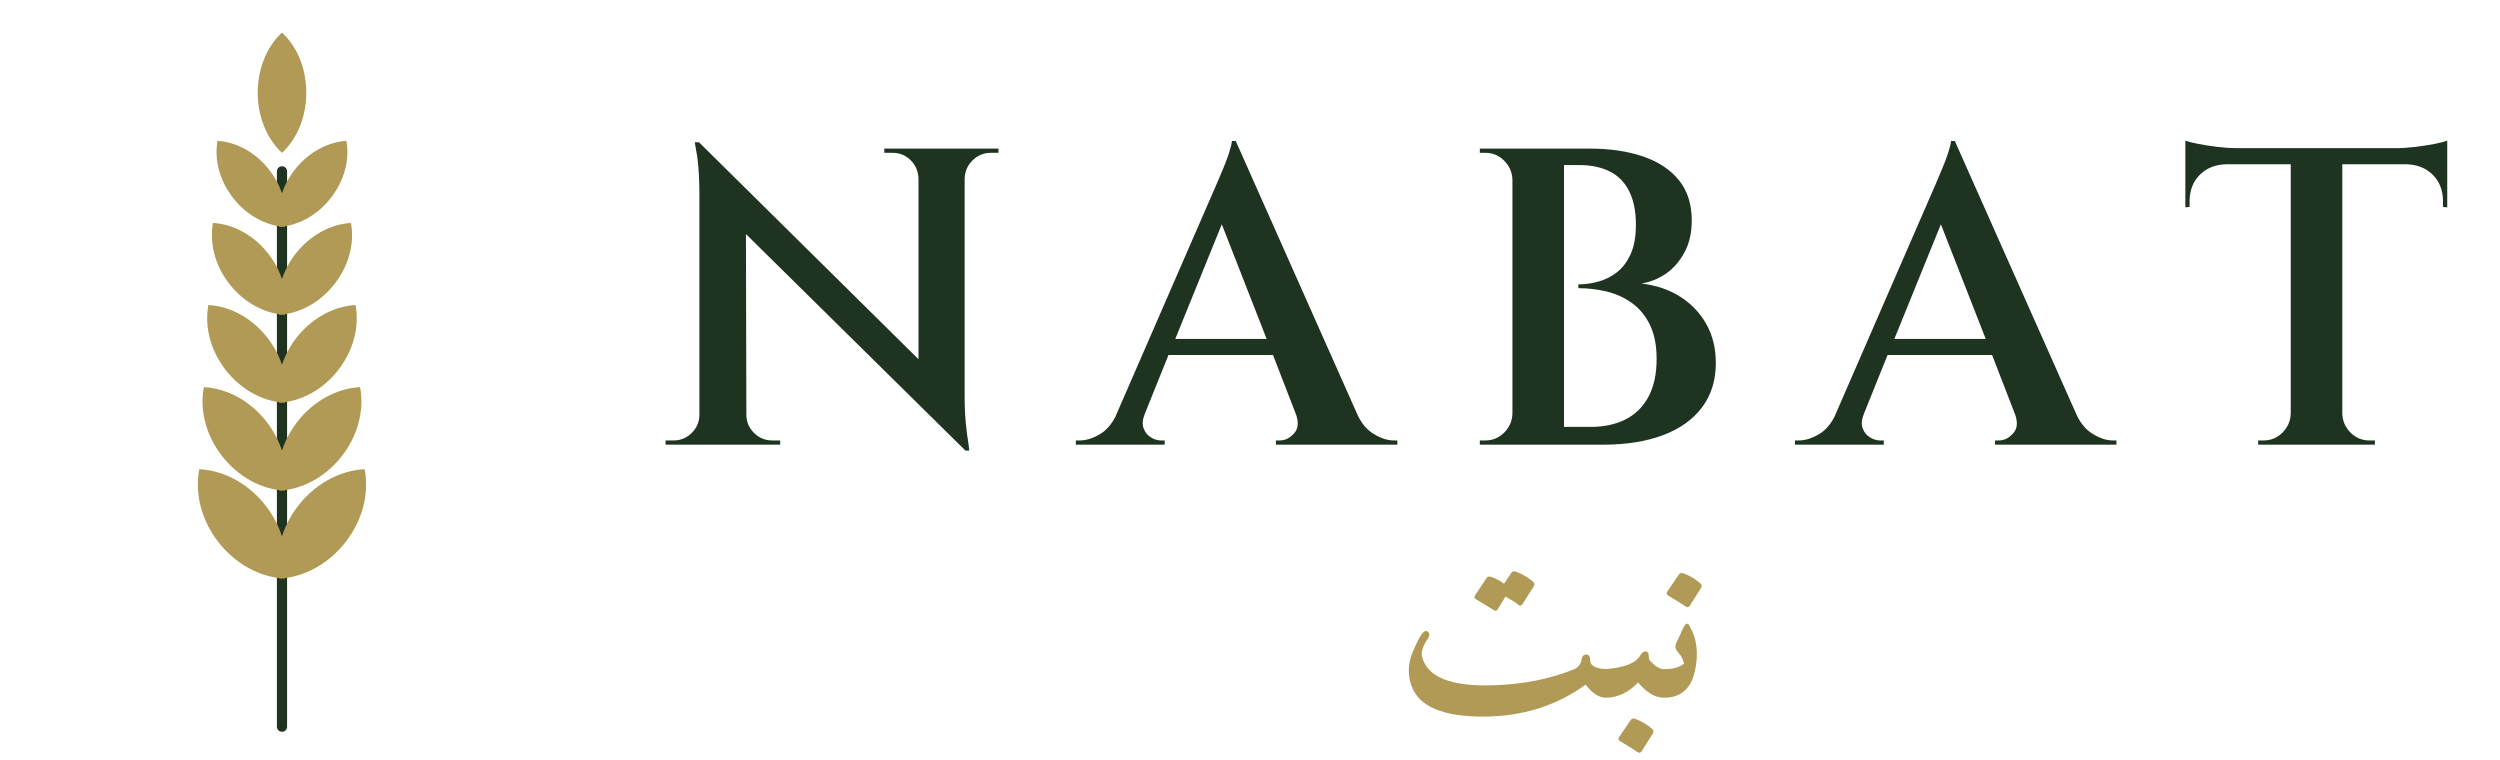
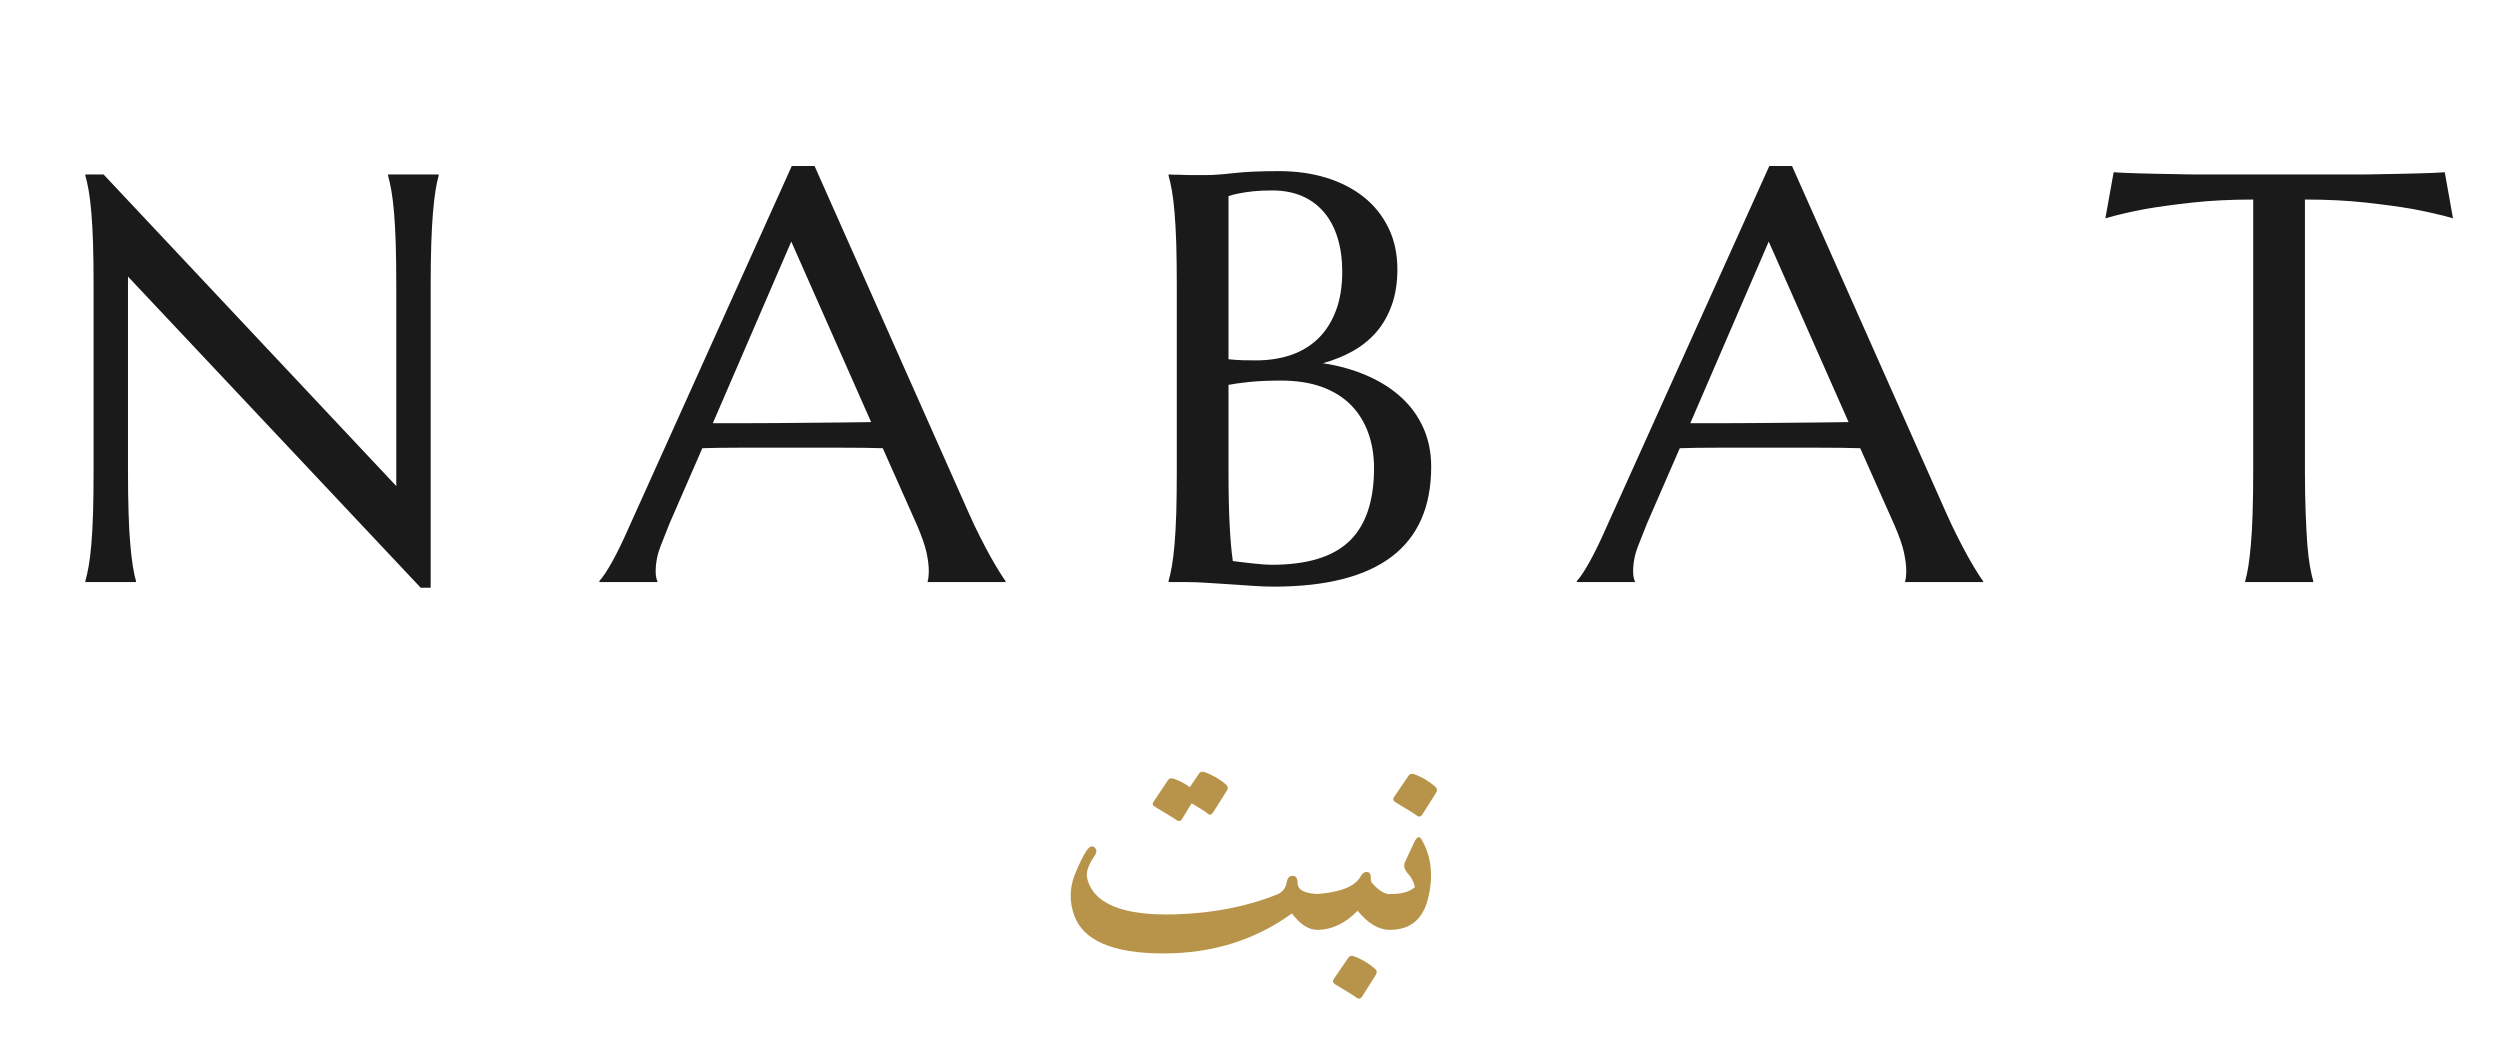
- <svg xmlns="http://www.w3.org/2000/svg" viewBox="0 0 461 140" role="img" aria-label="NABAT">
-   <style>.stem{stroke:#1E3320}.gr{fill:#B09A55}</style>
-   <g transform="translate(9.33 6)">
-     <path d="M42.67 128.00V25.60" stroke-width="1.88" stroke-linecap="round" fill="none" class="stem" />
-     <g class="gr">
-       <path transform="translate(43.18 100.69) rotate(-38)" d="M0 0C7.34 -6.40 7.34 -19.20 0 -25.60C-7.34 -19.20 -7.34 -6.40 0 0Z" />
-       <path transform="translate(42.15 100.69) rotate(38)" d="M0 0C7.34 -6.40 7.34 -19.20 0 -25.60C-7.34 -19.20 -7.34 -6.40 0 0Z" />
-       <path transform="translate(43.18 84.48) rotate(-38)" d="M0 0C6.91 -6.06 6.91 -18.18 0 -24.23C-6.91 -18.18 -6.91 -6.06 0 0Z" />
-       <path transform="translate(42.15 84.48) rotate(38)" d="M0 0C6.91 -6.06 6.91 -18.18 0 -24.23C-6.91 -18.18 -6.91 -6.06 0 0Z" />
-       <path transform="translate(43.18 68.27) rotate(-38)" d="M0 0C6.49 -5.72 6.49 -17.15 0 -22.87C-6.49 -17.15 -6.49 -5.72 0 0Z" />
-       <path transform="translate(42.15 68.27) rotate(38)" d="M0 0C6.49 -5.72 6.49 -17.15 0 -22.87C-6.49 -17.15 -6.49 -5.72 0 0Z" />
-       <path transform="translate(43.18 52.05) rotate(-38)" d="M0 0C6.06 -5.38 6.06 -16.13 0 -21.50C-6.06 -16.13 -6.06 -5.38 0 0Z" />
-       <path transform="translate(42.15 52.05) rotate(38)" d="M0 0C6.06 -5.38 6.06 -16.13 0 -21.50C-6.06 -16.13 -6.06 -5.38 0 0Z" />
-       <path transform="translate(43.18 35.84) rotate(-38)" d="M0 0C5.63 -5.03 5.63 -15.10 0 -20.14C-5.63 -15.10 -5.63 -5.03 0 0Z" />
-       <path transform="translate(42.15 35.84) rotate(38)" d="M0 0C5.63 -5.03 5.63 -15.10 0 -20.14C-5.63 -15.10 -5.63 -5.03 0 0Z" />
-       <path transform="translate(42.67 22.19) rotate(0)" d="M0 0C5.97 -5.55 5.97 -16.64 0 -22.19C-5.97 -16.64 -5.97 -5.55 0 0Z" />
-     </g>
-   </g>
-   <path fill="#1E3320" d="M128.11 26.23L128.89 26.23L169.37 66.24L169.37 32.94Q169.30 30.91 167.93 29.55Q166.57 28.18 164.54 28.18L164.54 28.18L163.06 28.18L163.06 27.40L184.12 27.40L184.12 28.18L182.71 28.18Q180.76 28.18 179.36 29.55Q177.95 30.91 177.88 32.94L177.88 32.94L177.88 73.11Q177.88 75.92 178.11 78.18Q178.34 80.44 178.58 81.77L178.58 81.77L178.73 83.09L178.03 83.09L137.55 43.16L137.63 76.46L137.63 76.46Q137.63 78.41 139.03 79.82Q140.44 81.22 142.39 81.22L142.39 81.22L143.87 81.22L143.87 82L122.73 82L122.73 81.22L124.21 81.22Q126.16 81.22 127.57 79.82Q128.97 78.41 128.97 76.46L128.97 76.46L128.97 35.98Q128.97 31.77 128.58 28.96L128.58 28.96L128.11 26.23ZM227.17 26.00L227.87 26.00L250.42 76.70Q251.59 79.04 253.38 80.05L253.38 80.05Q255.25 81.22 257.05 81.22L257.05 81.22L257.67 81.22L257.67 82L235.28 82L235.28 81.22L235.99 81.22Q237.47 81.22 238.64 79.89L238.64 79.89Q239.73 78.72 239.03 76.54L239.03 76.54L234.74 65.46L215.47 65.46L211.10 76.31L211.10 76.31Q210.48 77.87 210.87 78.96Q211.26 80.05 212.20 80.64Q213.13 81.22 214.07 81.22L214.07 81.22L214.77 81.22L214.77 82L198.39 82L198.39 81.22L199.09 81.22Q200.89 81.22 202.84 80.05L202.84 80.05Q204.47 79.11 205.64 76.93L205.64 76.93L223.66 35.51Q223.82 35.20 224.32 33.99Q224.83 32.78 225.50 31.22Q226.16 29.66 226.63 28.22Q227.09 26.78 227.17 26.00L227.17 26.00ZM233.57 62.50L225.30 41.36L216.72 62.50L233.57 62.50ZM278.89 76.31L278.89 76.31L278.89 33.09Q278.81 31.07 277.36 29.62Q275.92 28.18 273.89 28.18L273.89 28.18L272.88 28.18L272.88 27.40L293.08 27.40Q298.70 27.40 302.95 28.84Q307.20 30.29 309.58 33.21Q311.96 36.14 311.96 40.66L311.96 40.66Q311.96 44.09 310.59 46.59Q309.23 49.08 307.16 50.49Q305.09 51.89 302.68 52.28L302.68 52.28Q306.73 52.75 309.81 54.70Q312.89 56.65 314.65 59.77Q316.40 62.89 316.40 66.95L316.40 66.95Q316.40 71.70 313.87 75.10Q311.33 78.49 306.65 80.25Q301.97 82 295.66 82L295.66 82L272.88 82L272.88 81.22L273.89 81.22Q275.92 81.22 277.36 79.78Q278.81 78.33 278.89 76.31ZM291.21 30.44L288.40 30.44L288.40 78.72L293.32 78.72Q296.98 78.72 299.71 77.36Q302.44 75.99 303.96 73.19Q305.48 70.38 305.48 66.17L305.48 66.17Q305.48 62.42 304.24 59.89Q302.99 57.35 300.92 55.87Q298.85 54.39 296.28 53.76Q293.71 53.14 291.05 53.14L291.05 53.14L291.05 52.44Q292.85 52.44 294.72 51.93Q296.59 51.42 298.15 50.22Q299.71 49.01 300.69 46.86Q301.66 44.72 301.66 41.44L301.66 41.44Q301.66 37.70 300.41 35.24Q299.17 32.78 296.83 31.61Q294.49 30.44 291.21 30.44L291.21 30.44ZM359.77 26.00L360.47 26.00L383.02 76.70Q384.19 79.04 385.98 80.05L385.98 80.05Q387.85 81.22 389.65 81.22L389.65 81.22L390.27 81.22L390.27 82L367.88 82L367.88 81.22L368.59 81.22Q370.07 81.22 371.24 79.89L371.24 79.89Q372.33 78.72 371.63 76.54L371.63 76.54L367.34 65.46L348.07 65.46L343.70 76.31L343.70 76.31Q343.08 77.87 343.47 78.96Q343.86 80.05 344.80 80.64Q345.73 81.22 346.67 81.22L346.67 81.22L347.37 81.22L347.37 82L330.99 82L330.99 81.22L331.69 81.22Q333.49 81.22 335.44 80.05L335.44 80.05Q337.07 79.11 338.24 76.93L338.24 76.93L356.26 35.51Q356.42 35.20 356.92 33.99Q357.43 32.78 358.09 31.22Q358.76 29.66 359.23 28.22Q359.69 26.78 359.77 26.00L359.77 26.00ZM366.17 62.50L357.90 41.36L349.32 62.50L366.17 62.50ZM451.27 25.92L451.27 25.92L451.27 38.24L450.49 38.16L450.49 37.15Q450.49 34.11 448.61 32.24Q446.74 30.36 443.70 30.29L443.70 30.29L431.92 30.29L431.92 76.31Q432 78.33 433.44 79.78Q434.89 81.22 436.91 81.22L436.91 81.22L437.93 81.22L437.93 82L416.40 82L416.40 81.22L417.41 81.22Q419.44 81.22 420.88 79.78Q422.33 78.33 422.41 76.31L422.41 76.31L422.41 30.29L410.55 30.29Q407.51 30.36 405.64 32.24Q403.76 34.11 403.76 37.15L403.76 37.15L403.76 38.16L402.98 38.24L402.98 25.92Q403.76 26.23 405.36 26.54Q406.96 26.85 408.91 27.09Q410.86 27.32 412.50 27.32L412.50 27.32L441.75 27.32Q443.47 27.32 445.38 27.09Q447.29 26.85 448.93 26.54Q450.56 26.23 451.27 25.92Z" />
-   <path fill="#B09A55" d="M262.17 116.91L262.17 116.91Q262.83 116.03 263.36 116.56L263.36 116.56Q263.80 117 263.32 117.75L263.32 117.75Q261.91 119.77 262.22 121.05L262.22 121.05Q263.58 126.72 275.28 126.37L275.28 126.37Q283.64 126.11 290.24 123.42L290.24 123.42Q291.39 122.98 291.65 121.58L291.65 121.58Q291.78 120.70 292.53 120.70L292.53 120.70Q293.24 120.70 293.24 121.84L293.24 121.84Q293.32 123.25 296.18 123.38L296.18 123.38Q297.42 123.42 297.68 124.57L297.68 124.57Q297.81 125.01 297.68 126.33L297.68 126.33Q297.42 128.66 296.14 128.66L296.14 128.66Q294.20 128.66 292.40 126.24L292.40 126.24Q284.26 132.14 273.48 132.14L273.48 132.14Q262.26 132.14 260.28 126.46L260.28 126.46Q259.27 123.56 260.32 120.70L260.32 120.70Q261.34 118.14 262.17 116.91ZM277.35 107.63L278.72 105.60Q278.98 105.25 279.46 105.38L279.46 105.38Q280.34 105.69 281.18 106.18Q282.02 106.66 282.72 107.28L282.72 107.28Q283.07 107.63 282.85 108.07L282.85 108.07L280.74 111.41Q280.39 111.90 279.95 111.50L279.95 111.50Q279.77 111.32 279.18 110.95Q278.58 110.58 277.62 110.00L277.62 110.00L276.16 112.38Q275.86 112.82 275.37 112.47L275.37 112.47Q275.15 112.29 274.34 111.81Q273.52 111.32 272.16 110.49L272.16 110.49Q271.68 110.22 272.03 109.74L272.03 109.74L274.14 106.57Q274.40 106.22 274.89 106.35L274.89 106.35Q276.21 106.79 277.35 107.63L277.35 107.63ZM304.10 121.62L304.10 121.62Q305.47 123.29 306.83 123.42L306.83 123.42Q308.06 123.56 308.24 124.30L308.24 124.30Q308.37 124.83 308.24 126.15L308.24 126.15Q308.20 126.81 308.04 127.27Q307.89 127.74 307.76 128.04L307.76 128.04Q307.49 128.66 306.83 128.66L306.83 128.66Q304.37 128.66 302.08 125.84L302.08 125.84Q299.35 128.66 296.10 128.66L296.10 128.66Q295.17 128.66 294.91 127.47L294.91 127.47L294.51 125.67Q294.38 124.96 294.86 124.22L294.86 124.22Q295.35 123.42 296.10 123.38L296.10 123.38Q301.33 122.98 302.52 120.78L302.52 120.78Q302.92 120.12 303.36 120.12L303.36 120.12Q304.02 120.12 304.02 120.87L304.02 120.87Q304.02 121.22 304.06 121.40Q304.10 121.58 304.10 121.62ZM298.56 135.92L300.72 132.75Q300.98 132.40 301.46 132.53L301.46 132.53Q302.34 132.84 303.16 133.32Q303.97 133.81 304.68 134.42L304.68 134.42Q305.03 134.78 304.81 135.22L304.81 135.22L302.70 138.56Q302.39 139 301.90 138.65L301.90 138.65Q301.46 138.30 298.74 136.67L298.74 136.67Q298.25 136.36 298.56 135.92L298.56 135.92ZM309.08 118.63L309.08 118.63L310.35 115.90Q311.01 114.45 311.50 115.33L311.50 115.33Q313.65 118.98 312.51 123.86L312.51 123.86Q311.41 128.66 306.83 128.66L306.83 128.66Q305.95 128.66 305.56 127.16L305.56 127.16Q305.38 126.42 305.29 125.82Q305.20 125.23 305.20 124.79L305.20 124.79Q305.20 123.91 306.13 123.51L306.13 123.51Q306.48 123.38 306.83 123.38L306.83 123.38Q309.30 123.42 310.53 122.37L310.53 122.37Q310.26 121.18 309.52 120.39L309.52 120.39Q308.68 119.46 309.08 118.63ZM307.45 109.08L309.60 105.91Q309.87 105.56 310.35 105.69L310.35 105.69Q311.23 106 312.05 106.48Q312.86 106.97 313.56 107.58L313.56 107.58Q313.92 107.94 313.70 108.38L313.70 108.38L311.58 111.72Q311.28 112.16 310.79 111.81L310.79 111.81Q310.35 111.46 307.62 109.83L307.62 109.83Q307.14 109.52 307.45 109.08L307.45 109.08Z" />
+ <svg xmlns="http://www.w3.org/2000/svg" viewBox="0 0 335 140" role="img" aria-label="NABAT">
+   <path fill="#1A1A1A" d="M11.44 23.38L13.88 23.38L53.10 65.13L53.10 38.31Q53.10 35.08 53.03 32.66Q52.95 30.24 52.80 28.47Q52.65 26.70 52.44 25.52Q52.23 24.34 52.00 23.54L52.00 23.54L52.00 23.38L58.78 23.38L58.78 23.54Q58.55 24.34 58.36 25.52Q58.17 26.70 58.02 28.47Q57.87 30.24 57.79 32.66Q57.71 35.08 57.71 38.31L57.71 38.31L57.71 78.76L56.38 78.76L17.15 37.06L17.15 63.11Q17.15 66.35 17.23 68.76Q17.30 71.18 17.46 72.93Q17.61 74.69 17.80 75.87Q17.99 77.05 18.22 77.85L18.22 77.85L18.22 78L11.44 78L11.44 77.85Q11.67 77.05 11.88 75.87Q12.09 74.69 12.24 72.93Q12.39 71.18 12.47 68.76Q12.54 66.35 12.54 63.11L12.54 63.11L12.54 38.31Q12.54 35.08 12.47 32.66Q12.39 30.24 12.24 28.47Q12.09 26.70 11.88 25.52Q11.67 24.34 11.44 23.54L11.44 23.54L11.44 23.38ZM134.74 78L124.31 78L124.31 77.85Q124.38 77.66 124.42 77.28Q124.46 76.90 124.46 76.59L124.46 76.59Q124.46 75.41 124.14 73.98Q123.81 72.55 122.90 70.42L122.90 70.42L118.29 60.06Q116.16 59.99 112.62 59.99Q109.07 59.99 104.96 59.99L104.96 59.99Q101.95 59.99 99.15 59.99Q96.35 59.99 94.11 60.06L94.11 60.06L89.73 70.12Q89.15 71.53 88.51 73.20Q87.86 74.88 87.86 76.59L87.86 76.59Q87.86 77.09 87.94 77.41Q88.01 77.73 88.09 77.85L88.09 77.85L88.09 78L80.32 78L80.32 77.85Q81.00 77.12 82.03 75.28Q83.06 73.43 84.28 70.65L84.28 70.65L106.10 22.24L109.15 22.24L129.83 68.78Q130.55 70.42 131.34 71.96Q132.12 73.51 132.80 74.72Q133.49 75.94 134.02 76.78Q134.55 77.62 134.74 77.85L134.74 77.85L134.74 78ZM95.52 56.71L99.63 56.71Q101.84 56.71 104.16 56.69Q106.48 56.67 108.71 56.65Q110.94 56.63 113.00 56.61Q115.05 56.60 116.73 56.56L116.73 56.56L106.03 32.37L95.52 56.71ZM157.69 63.11L157.69 38.31Q157.69 35.08 157.62 32.66Q157.54 30.24 157.39 28.47Q157.24 26.70 157.03 25.52Q156.82 24.34 156.59 23.54L156.59 23.54L156.59 23.38Q157.35 23.42 158.19 23.42L158.19 23.42Q158.91 23.46 159.81 23.46Q160.70 23.46 161.65 23.46L161.65 23.46Q163.02 23.46 165.37 23.19Q167.71 22.93 171.40 22.93L171.40 22.93Q174.83 22.93 177.73 23.82Q180.62 24.72 182.73 26.39Q184.85 28.07 186.05 30.53Q187.25 32.98 187.25 36.11L187.25 36.11Q187.25 38.73 186.52 40.81Q185.80 42.88 184.49 44.43Q183.17 45.97 181.33 47.02Q179.48 48.06 177.27 48.67L177.27 48.67Q180.51 49.17 183.17 50.33Q185.84 51.49 187.76 53.24Q189.69 55.00 190.73 57.34Q191.78 59.68 191.78 62.54L191.78 62.54Q191.78 70.57 186.49 74.59Q181.19 78.61 170.64 78.61L170.64 78.61Q169.50 78.61 167.98 78.51Q166.45 78.42 164.87 78.30Q163.29 78.19 161.77 78.10Q160.24 78 159.10 78L159.10 78L156.59 78L156.59 77.85Q156.82 77.05 157.03 75.87Q157.24 74.69 157.39 72.93Q157.54 71.18 157.62 68.76Q157.69 66.35 157.69 63.11L157.69 63.11ZM171.67 51.00L171.67 51.00Q169.08 51.00 167.33 51.19Q165.58 51.38 164.62 51.57L164.62 51.57L164.62 63.11Q164.62 67.56 164.78 70.46Q164.93 73.35 165.20 75.18L165.20 75.18Q166.64 75.37 168.09 75.52Q169.54 75.68 170.41 75.68L170.41 75.68Q177.54 75.68 180.83 72.50Q184.12 69.32 184.12 62.73L184.12 62.73Q184.12 60.14 183.34 57.99Q182.56 55.83 181.02 54.27Q179.48 52.71 177.14 51.85Q174.79 51.00 171.67 51.00ZM164.62 26.28L164.62 48.14Q165.69 48.25 166.53 48.27Q167.37 48.29 168.32 48.29L168.32 48.29Q170.91 48.29 173.04 47.55Q175.17 46.81 176.68 45.32Q178.18 43.84 179.02 41.61Q179.86 39.38 179.86 36.41L179.86 36.41Q179.86 33.93 179.25 31.92Q178.64 29.90 177.44 28.47Q176.24 27.04 174.49 26.28Q172.74 25.52 170.49 25.52L170.49 25.52Q169.04 25.52 167.96 25.63Q166.87 25.75 166.11 25.90L166.11 25.90Q165.23 26.05 164.62 26.28L164.62 26.28ZM265.73 78L255.29 78L255.29 77.85Q255.37 77.66 255.40 77.28Q255.44 76.90 255.44 76.59L255.44 76.59Q255.44 75.41 255.12 73.98Q254.80 72.55 253.88 70.42L253.88 70.42L249.27 60.06Q247.14 59.99 243.60 59.99Q240.06 59.99 235.94 59.99L235.94 59.99Q232.93 59.99 230.13 59.99Q227.34 59.99 225.09 60.06L225.09 60.06L220.71 70.12Q220.14 71.53 219.49 73.20Q218.84 74.88 218.84 76.59L218.84 76.59Q218.84 77.09 218.92 77.41Q218.99 77.73 219.07 77.85L219.07 77.85L219.07 78L211.30 78L211.30 77.85Q211.99 77.12 213.01 75.28Q214.04 73.43 215.26 70.65L215.26 70.65L237.09 22.24L240.13 22.24L260.81 68.78Q261.54 70.42 262.32 71.96Q263.10 73.51 263.78 74.72Q264.47 75.94 265.00 76.78Q265.54 77.62 265.73 77.85L265.73 77.85L265.73 78ZM226.50 56.71L230.61 56.71Q232.82 56.71 235.14 56.69Q237.47 56.67 239.69 56.65Q241.92 56.63 243.98 56.61Q246.04 56.60 247.71 56.56L247.71 56.56L237.01 32.37L226.50 56.71ZM301.93 63.11L301.93 26.74Q297.43 26.74 293.82 27.14Q290.20 27.54 287.57 27.99L287.57 27.99Q284.52 28.56 282.12 29.25L282.12 29.25L283.23 23.08Q283.69 23.12 284.60 23.16Q285.51 23.19 286.64 23.23Q287.76 23.27 289.00 23.29Q290.24 23.31 291.34 23.33Q292.45 23.35 293.30 23.37Q294.16 23.38 294.54 23.38L294.54 23.38L316.29 23.38Q316.67 23.38 317.53 23.37Q318.38 23.35 319.49 23.33Q320.59 23.31 321.83 23.29Q323.07 23.27 324.19 23.23Q325.31 23.19 326.23 23.16Q327.14 23.12 327.60 23.08L327.60 23.08L328.70 29.25Q326.27 28.56 323.22 27.99L323.22 27.99Q320.59 27.54 316.97 27.14Q313.35 26.74 308.86 26.74L308.86 26.74L308.86 63.11Q308.86 66.35 308.96 68.76Q309.05 71.18 309.18 72.93Q309.32 74.69 309.53 75.87Q309.74 77.05 309.97 77.85L309.97 77.85L309.97 78L300.86 78L300.86 77.85Q301.09 77.05 301.28 75.87Q301.47 74.69 301.62 72.93Q301.78 71.18 301.85 68.76Q301.93 66.35 301.93 63.11L301.93 63.11Z" />
+   <path fill="#B8944B" d="M145.64 113.92L145.64 113.92Q146.24 113.12 146.72 113.60L146.72 113.60Q147.12 114 146.68 114.68L146.68 114.68Q145.40 116.52 145.68 117.68L145.68 117.68Q146.92 122.84 157.56 122.52L157.56 122.52Q165.16 122.28 171.16 119.84L171.16 119.84Q172.20 119.44 172.44 118.16L172.44 118.16Q172.56 117.36 173.24 117.36L173.24 117.36Q173.88 117.36 173.88 118.40L173.88 118.40Q173.96 119.68 176.56 119.80L176.56 119.80Q177.68 119.84 177.92 120.88L177.92 120.88Q178.04 121.28 177.92 122.48L177.92 122.48Q177.68 124.60 176.52 124.60L176.52 124.60Q174.76 124.60 173.12 122.40L173.12 122.40Q165.72 127.76 155.92 127.76L155.92 127.76Q145.72 127.76 143.92 122.60L143.92 122.60Q143 119.96 143.96 117.36L143.96 117.36Q144.88 115.04 145.64 113.92ZM159.44 105.48L160.68 103.64Q160.92 103.32 161.36 103.44L161.36 103.44Q162.16 103.72 162.92 104.16Q163.68 104.60 164.32 105.16L164.32 105.16Q164.64 105.48 164.44 105.88L164.44 105.88L162.52 108.92Q162.20 109.36 161.80 109L161.80 109Q161.64 108.84 161.10 108.50Q160.56 108.16 159.68 107.64L159.68 107.64L158.36 109.80Q158.08 110.20 157.64 109.88L157.64 109.88Q157.44 109.72 156.70 109.28Q155.96 108.84 154.72 108.08L154.72 108.08Q154.28 107.84 154.60 107.40L154.60 107.40L156.52 104.52Q156.76 104.20 157.20 104.32L157.20 104.32Q158.40 104.72 159.44 105.48L159.44 105.48ZM183.76 118.20L183.76 118.20Q185 119.72 186.24 119.84L186.24 119.84Q187.36 119.96 187.52 120.64L187.52 120.64Q187.64 121.12 187.52 122.32L187.52 122.32Q187.48 122.92 187.34 123.34Q187.20 123.76 187.08 124.04L187.08 124.04Q186.84 124.60 186.24 124.60L186.24 124.60Q184 124.60 181.92 122.04L181.92 122.04Q179.44 124.60 176.48 124.60L176.48 124.60Q175.64 124.60 175.40 123.52L175.40 123.52L175.04 121.88Q174.92 121.24 175.36 120.56L175.36 120.56Q175.80 119.84 176.48 119.80L176.48 119.80Q181.24 119.44 182.32 117.44L182.32 117.44Q182.68 116.84 183.08 116.84L183.08 116.84Q183.68 116.84 183.68 117.52L183.68 117.52Q183.68 117.84 183.72 118Q183.76 118.16 183.76 118.20ZM178.72 131.20L180.68 128.32Q180.92 128 181.36 128.12L181.36 128.12Q182.16 128.40 182.90 128.84Q183.64 129.28 184.28 129.84L184.28 129.84Q184.60 130.16 184.40 130.56L184.40 130.56L182.48 133.60Q182.20 134 181.76 133.68L181.76 133.68Q181.36 133.36 178.88 131.88L178.88 131.88Q178.44 131.60 178.72 131.20L178.72 131.20ZM188.28 115.48L188.28 115.48L189.44 113Q190.04 111.68 190.48 112.48L190.48 112.48Q192.44 115.80 191.40 120.24L191.40 120.24Q190.40 124.60 186.24 124.60L186.24 124.60Q185.44 124.60 185.08 123.24L185.08 123.24Q184.92 122.56 184.84 122.02Q184.76 121.48 184.76 121.08L184.76 121.08Q184.76 120.28 185.60 119.92L185.60 119.92Q185.92 119.80 186.24 119.80L186.24 119.80Q188.48 119.84 189.60 118.88L189.60 118.88Q189.36 117.80 188.68 117.08L188.68 117.08Q187.92 116.24 188.28 115.48ZM186.80 106.80L188.76 103.92Q189.00 103.60 189.44 103.72L189.44 103.72Q190.24 104 190.98 104.44Q191.72 104.88 192.36 105.44L192.36 105.44Q192.68 105.76 192.48 106.16L192.48 106.16L190.56 109.20Q190.28 109.60 189.84 109.28L189.84 109.28Q189.44 108.96 186.96 107.48L186.96 107.48Q186.52 107.20 186.80 106.80L186.80 106.80Z" />
</svg>
